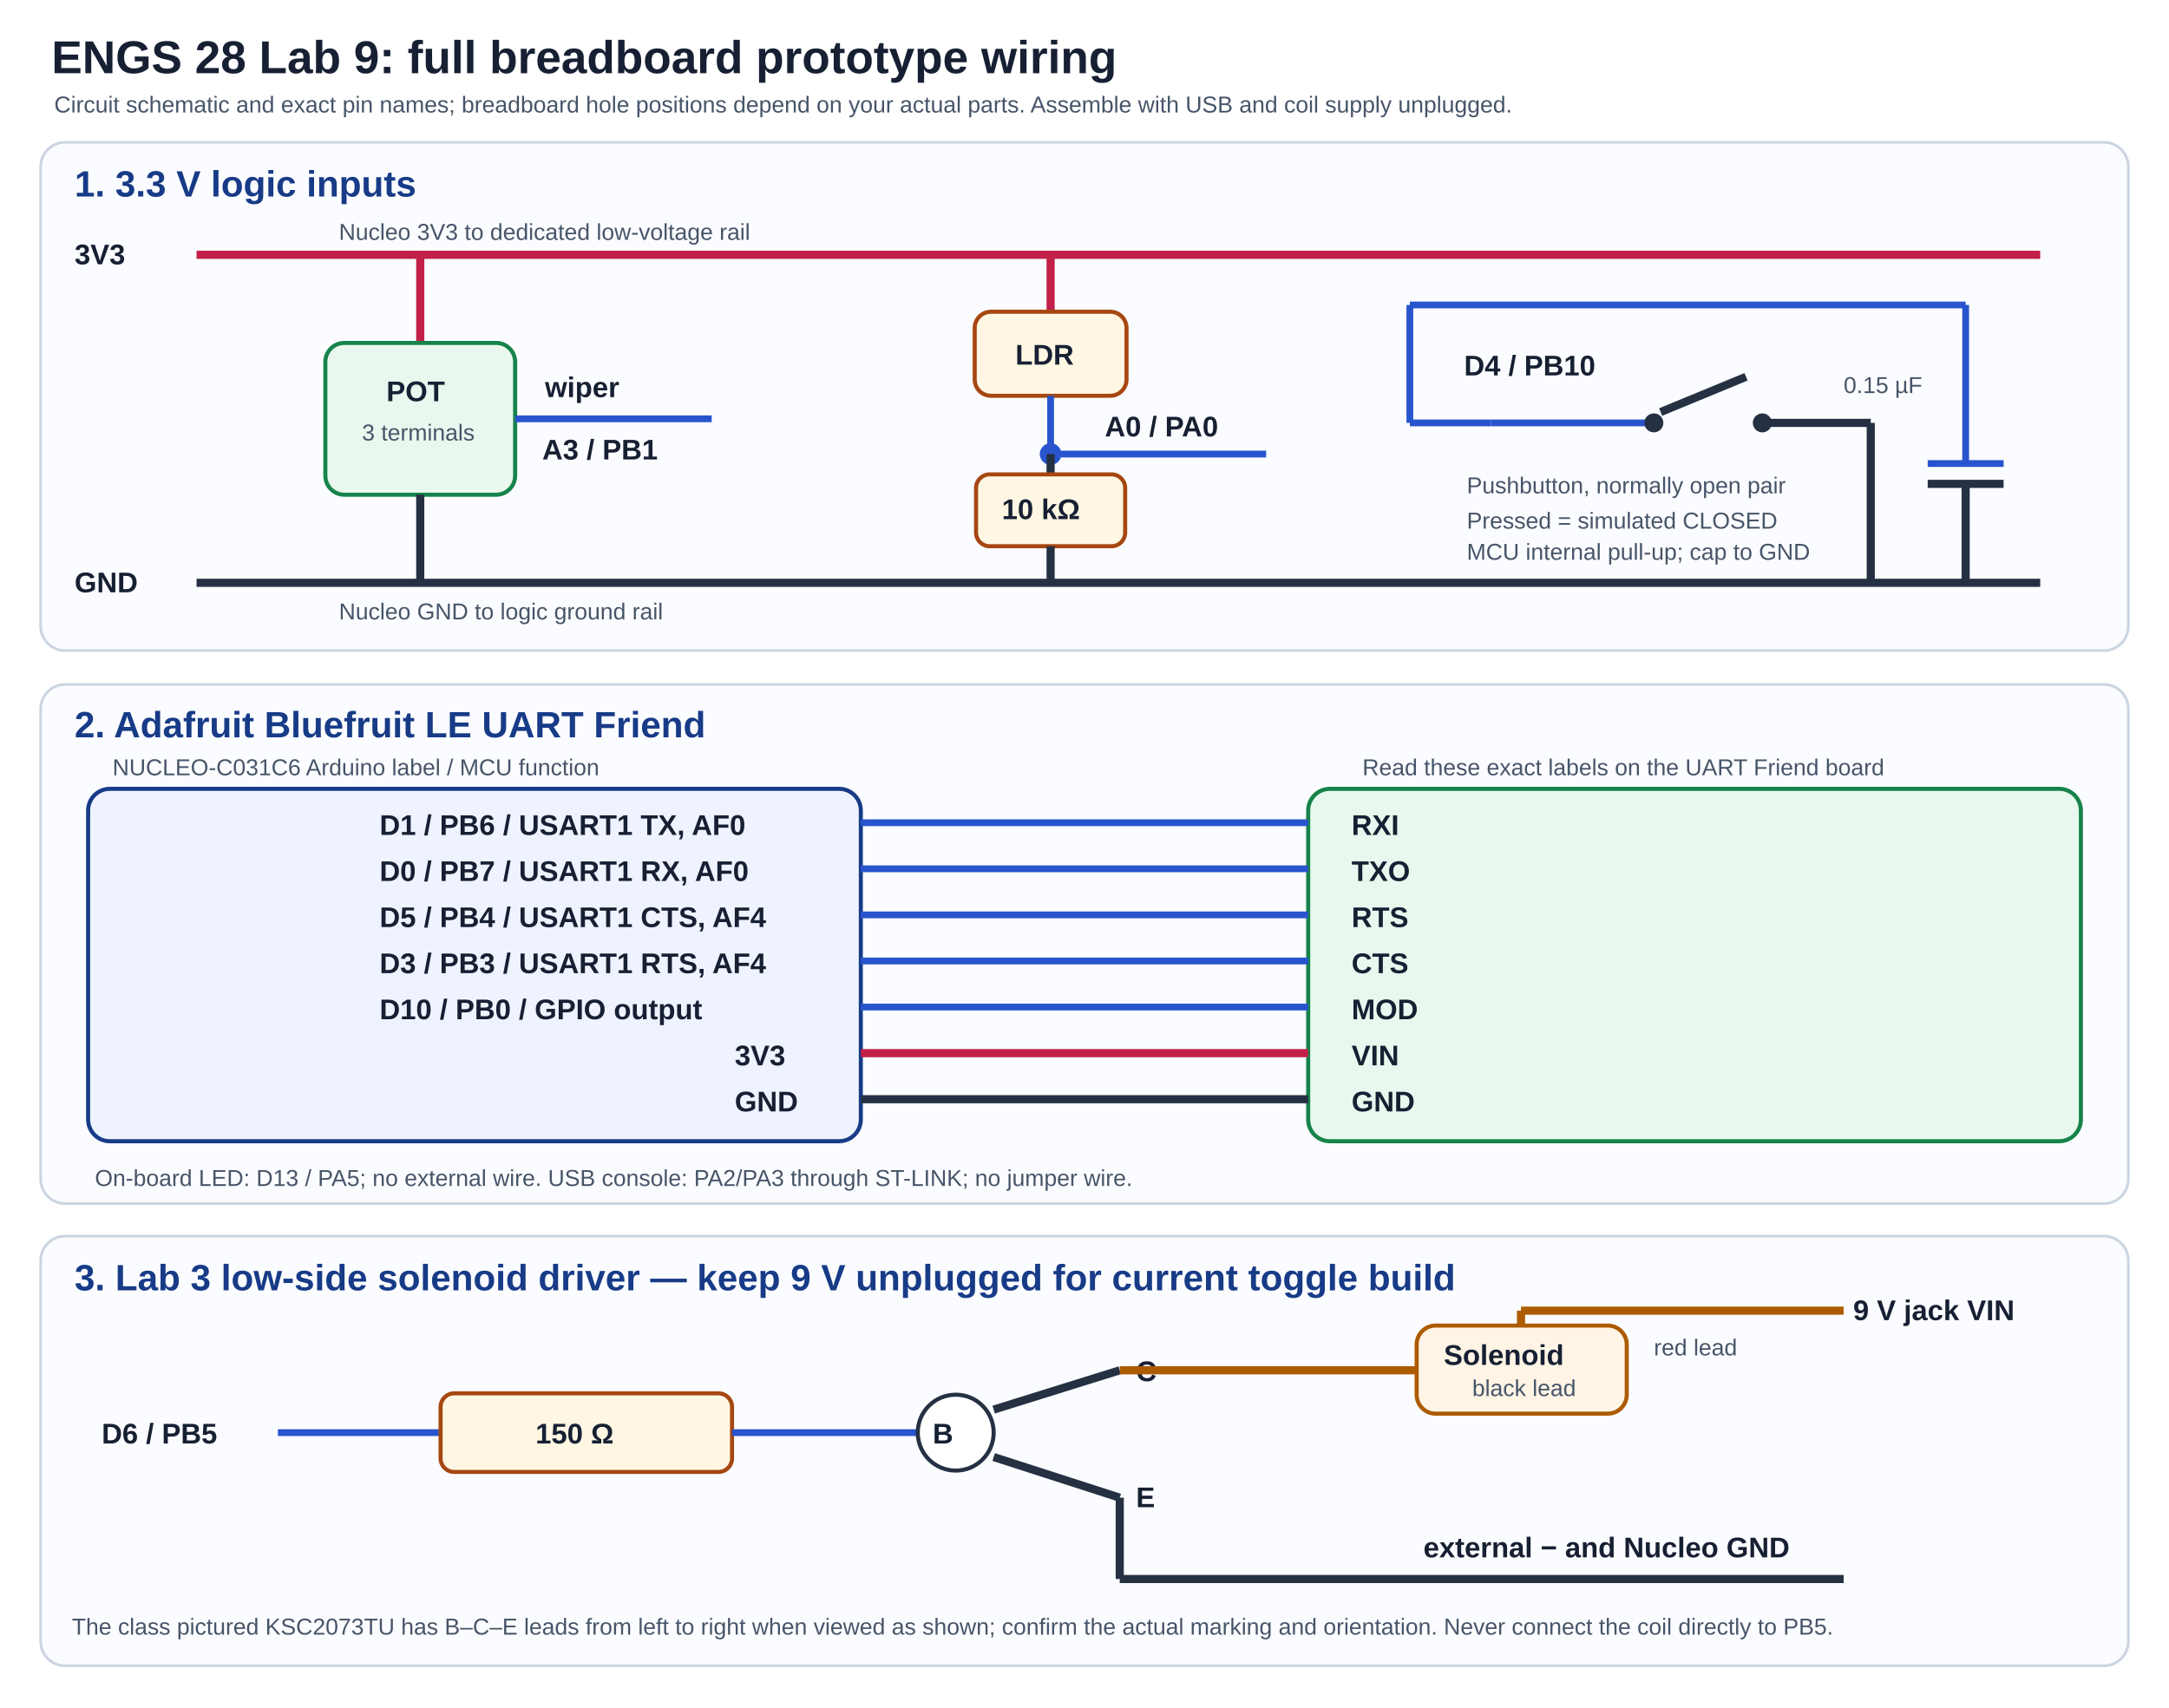
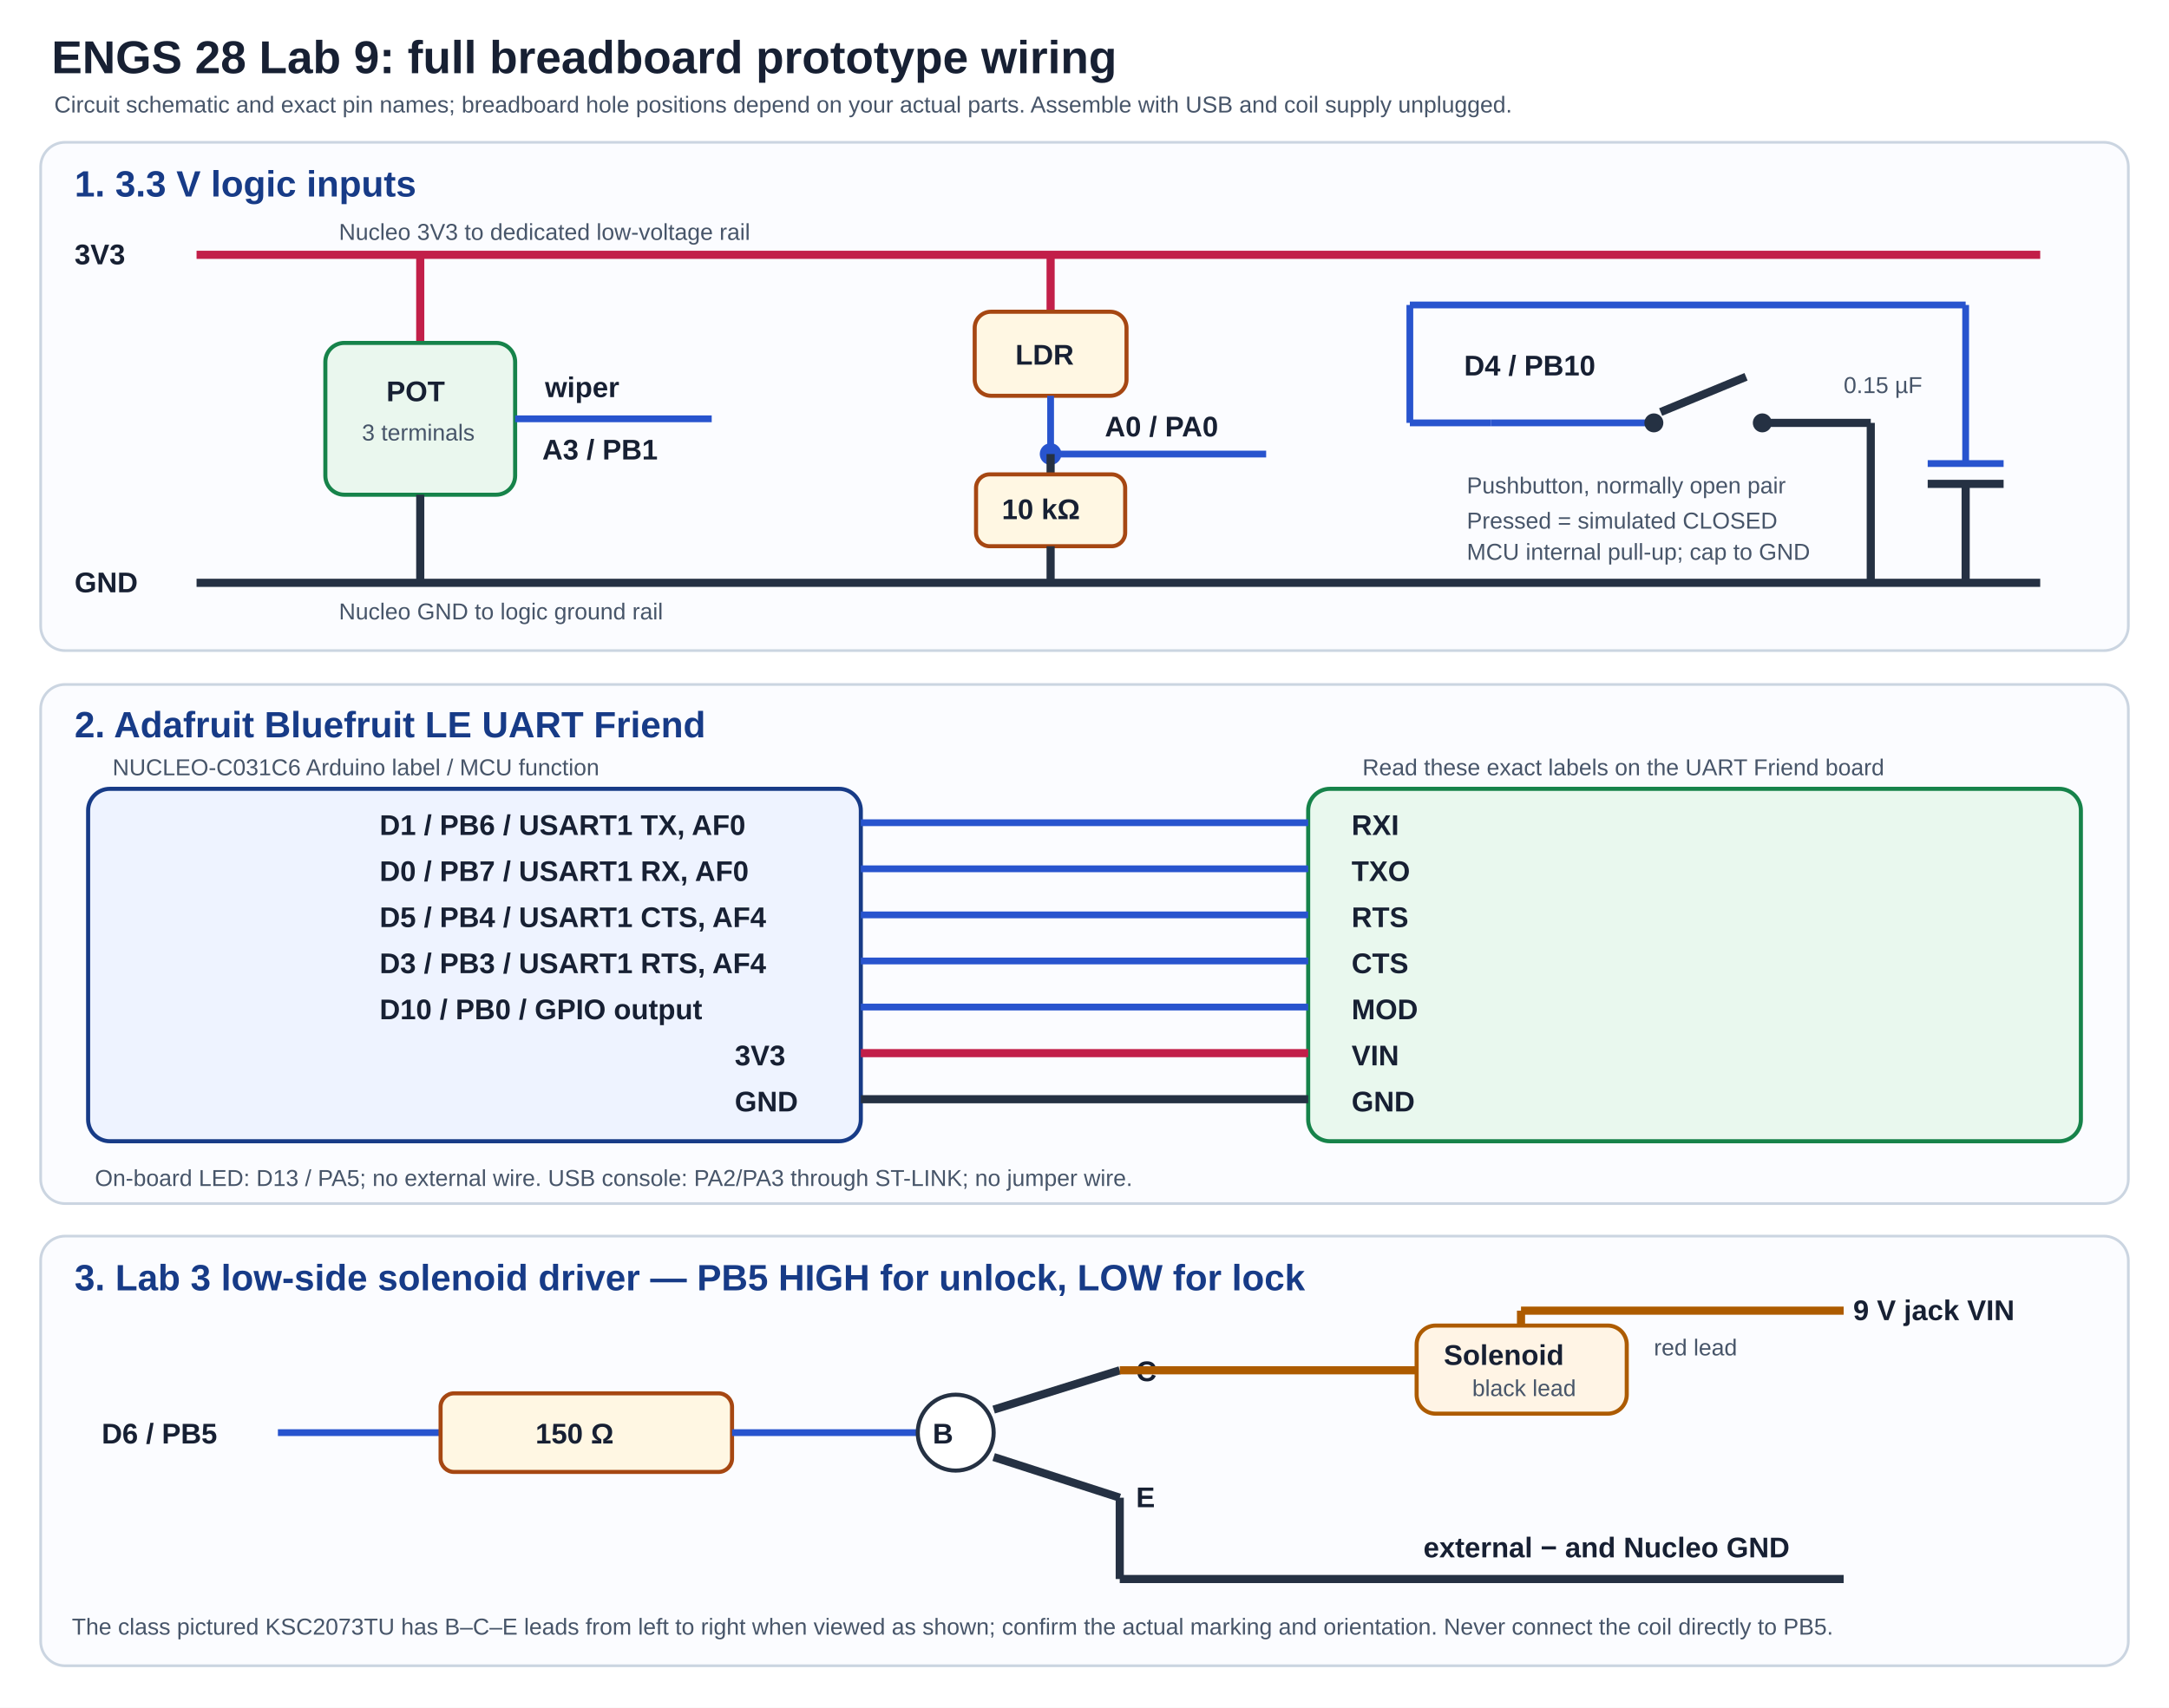
<svg xmlns="http://www.w3.org/2000/svg" width="1600" height="1260" viewBox="0 0 1600 1260" role="img" aria-label="Complete Lab 9 breadboard prototype wiring schematic">
  <style>
    text { font-family: Arial, sans-serif; fill: #172033; }
    .title { font-size: 34px; font-weight: 700; }
    .section { font-size: 27px; font-weight: 700; fill: #173b87; }
    .label { font-size: 21px; font-weight: 600; }
    .small { font-size: 17px; fill: #475569; }
    .signal { stroke: #2854ce; stroke-width: 5; fill: none; }
    .power { stroke: #c21f49; stroke-width: 6; fill: none; }
    .ground { stroke: #253143; stroke-width: 6; fill: none; }
    .coil { stroke: #ad5b00; stroke-width: 6; fill: none; }
    .panel { fill: #fbfcff; stroke: #cbd5e1; stroke-width: 2; rx: 18; }
  </style>
  <rect width="1600" height="1260" fill="#ffffff" />
  <text class="title" x="38" y="54">ENGS 28 Lab 9: full breadboard prototype wiring</text>
  <text class="small" x="40" y="83">Circuit schematic and exact pin names; breadboard hole positions depend on your actual parts. Assemble with USB and coil supply unplugged.</text>
  <rect class="panel" x="30" y="105" width="1540" height="375" />
  <text class="section" x="55" y="145">1. 3.3 V logic inputs</text>
  <line class="power" x1="145" y1="188" x2="1505" y2="188" />
  <text class="label" x="55" y="195" fill="#c21f49">3V3</text>
  <text class="small" x="250" y="177">Nucleo 3V3 to dedicated low-voltage rail</text>
  <line class="ground" x1="145" y1="430" x2="1505" y2="430" />
  <text class="label" x="55" y="437">GND</text>
  <text class="small" x="250" y="457">Nucleo GND to logic ground rail</text>
  <line class="power" x1="310" y1="188" x2="310" y2="253" />
  <rect x="240" y="253" width="140" height="112" rx="14" fill="#eaf7ee" stroke="#16834a" stroke-width="3" />
  <text class="label" x="285" y="296">POT</text>
  <text class="small" x="267" y="325">3 terminals</text>
  <line class="ground" x1="310" y1="365" x2="310" y2="430" />
  <line class="signal" x1="380" y1="309" x2="525" y2="309" />
  <text class="label" x="402" y="293">wiper</text>
  <text class="label" x="400" y="339" fill="#2854ce">A3 / PB1</text>
  <line class="power" x1="775" y1="188" x2="775" y2="230" />
  <rect x="719" y="230" width="112" height="62" rx="12" fill="#fff7e3" stroke="#a64712" stroke-width="3" />
  <text class="label" x="749" y="269">LDR</text>
  <line class="signal" x1="775" y1="292" x2="775" y2="335" />
  <circle cx="775" cy="335" r="8" fill="#2854ce" />
  <line class="signal" x1="775" y1="335" x2="934" y2="335" />
  <text class="label" x="815" y="322" fill="#2854ce">A0 / PA0</text>
  <line class="ground" x1="775" y1="335" x2="775" y2="350" />
  <rect x="720" y="350" width="110" height="53" rx="10" fill="#fff7e3" stroke="#a64712" stroke-width="3" />
  <text class="label" x="739" y="383">10 kΩ</text>
  <line class="ground" x1="775" y1="403" x2="775" y2="430" />
  <text class="label" x="1080" y="277">D4 / PB10</text>
  <line class="signal" x1="1100" y1="312" x2="1220" y2="312" />
  <line class="signal" x1="1100" y1="312" x2="1040" y2="312" />
  <line class="signal" x1="1040" y1="312" x2="1040" y2="225" />
  <line class="signal" x1="1040" y1="225" x2="1450" y2="225" />
  <line class="signal" x1="1450" y1="225" x2="1450" y2="342" />
  <line class="signal" x1="1422" y1="342" x2="1478" y2="342" />
  <line class="ground" x1="1422" y1="357" x2="1478" y2="357" />
  <line class="ground" x1="1450" y1="357" x2="1450" y2="430" />
  <text class="small" x="1360" y="290">0.15 µF</text>
  <circle cx="1220" cy="312" r="7" fill="#253143" />
  <circle cx="1300" cy="312" r="7" fill="#253143" />
  <line class="ground" x1="1225" y1="304" x2="1288" y2="278" />
  <line class="ground" x1="1300" y1="312" x2="1380" y2="312" />
  <line class="ground" x1="1380" y1="312" x2="1380" y2="430" />
  <text class="small" x="1082" y="364">Pushbutton, normally open pair</text>
  <text class="small" x="1082" y="390">Pressed = simulated CLOSED</text>
  <text class="small" x="1082" y="413">MCU internal pull-up; cap to GND</text>
  <rect class="panel" x="30" y="505" width="1540" height="383" />
  <text class="section" x="55" y="544">2. Adafruit Bluefruit LE UART Friend</text>
  <text class="small" x="83" y="572">NUCLEO-C031C6 Arduino label / MCU function</text>
  <text class="small" x="1005" y="572">Read these exact labels on the UART Friend board</text>
  <rect x="65" y="582" width="570" height="260" rx="16" fill="#eef3ff" stroke="#173b87" stroke-width="3" />
  <rect x="965" y="582" width="570" height="260" rx="16" fill="#e9f8ee" stroke="#16834a" stroke-width="3" />
  <g class="label">
    <text x="280" y="616">D1 / PB6 / USART1 TX, AF0</text>
    <text x="280" y="650">D0 / PB7 / USART1 RX, AF0</text>
    <text x="280" y="684">D5 / PB4 / USART1 CTS, AF4</text>
    <text x="280" y="718">D3 / PB3 / USART1 RTS, AF4</text>
    <text x="280" y="752">D10 / PB0 / GPIO output</text>
    <text x="542" y="786">3V3</text>
    <text x="542" y="820">GND</text>
    <text x="997" y="616">RXI</text>
    <text x="997" y="650">TXO</text>
    <text x="997" y="684">RTS</text>
    <text x="997" y="718">CTS</text>
    <text x="997" y="752">MOD</text>
    <text x="997" y="786">VIN</text>
    <text x="997" y="820">GND</text>
  </g>
  <g class="signal">
    <line x1="635" y1="607" x2="965" y2="607" />
    <line x1="635" y1="641" x2="965" y2="641" />
    <line x1="635" y1="675" x2="965" y2="675" />
    <line x1="635" y1="709" x2="965" y2="709" />
    <line x1="635" y1="743" x2="965" y2="743" />
  </g>
  <line class="power" x1="635" y1="777" x2="965" y2="777" />
  <line class="ground" x1="635" y1="811" x2="965" y2="811" />
  <text class="small" x="70" y="875">On-board LED: D13 / PA5; no external wire. USB console: PA2/PA3 through ST-LINK; no jumper wire.</text>
  <rect class="panel" x="30" y="912" width="1540" height="317" />
-   <text class="section" x="55" y="952">3. Lab 3 low-side solenoid driver — keep 9 V unplugged for current toggle build</text>
+   <text class="section" x="55" y="952">3. Lab 3 low-side solenoid driver — PB5 HIGH for unlock, LOW for lock</text>
  <text class="label" x="75" y="1065">D6 / PB5</text>
  <line class="signal" x1="205" y1="1057" x2="325" y2="1057" />
  <rect x="325" y="1028" width="215" height="58" rx="10" fill="#fff7e3" stroke="#a64712" stroke-width="3" />
  <text class="label" x="395" y="1065">150 Ω</text>
  <line class="signal" x1="540" y1="1057" x2="677" y2="1057" />
  <circle cx="705" cy="1057" r="28" fill="#ffffff" stroke="#253143" stroke-width="3" />
  <text class="label" x="688" y="1065">B</text>
  <line class="ground" x1="733" y1="1040" x2="826" y2="1011" />
  <line class="ground" x1="733" y1="1075" x2="826" y2="1105" />
  <text class="label" x="838" y="1019">C</text>
  <text class="label" x="838" y="1112">E</text>
  <line class="coil" x1="826" y1="1011" x2="1045" y2="1011" />
  <rect x="1045" y="978" width="155" height="65" rx="14" fill="#fff4e5" stroke="#ad5b00" stroke-width="3" />
  <text class="label" x="1065" y="1007">Solenoid</text>
  <text class="small" x="1086" y="1030">black lead</text>
  <line class="coil" x1="1122" y1="978" x2="1122" y2="967" />
  <line class="coil" x1="1122" y1="967" x2="1360" y2="967" />
  <text class="label" x="1367" y="974" fill="#ad5b00">9 V jack VIN</text>
  <text class="small" x="1220" y="1000">red lead</text>
  <line class="ground" x1="826" y1="1105" x2="826" y2="1165" />
  <line class="ground" x1="826" y1="1165" x2="1360" y2="1165" />
  <text class="label" x="1050" y="1149">external − and Nucleo GND</text>
  <text class="small" x="53" y="1206">The class pictured KSC2073TU has B–C–E leads from left to right when viewed as shown; confirm the actual marking and orientation. Never connect the coil directly to PB5.</text>
</svg>
